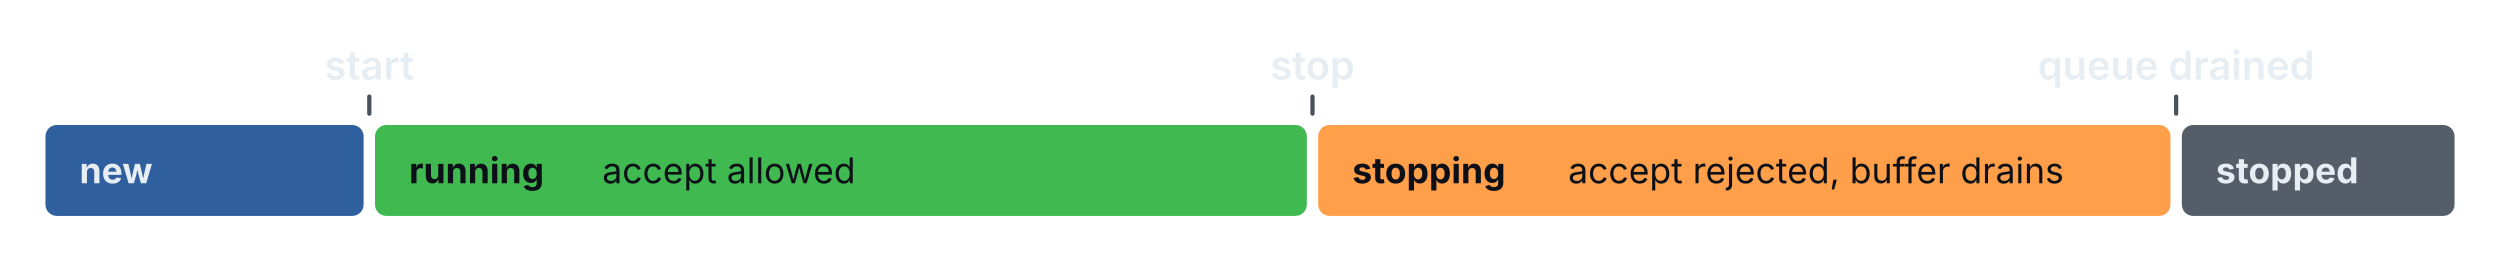
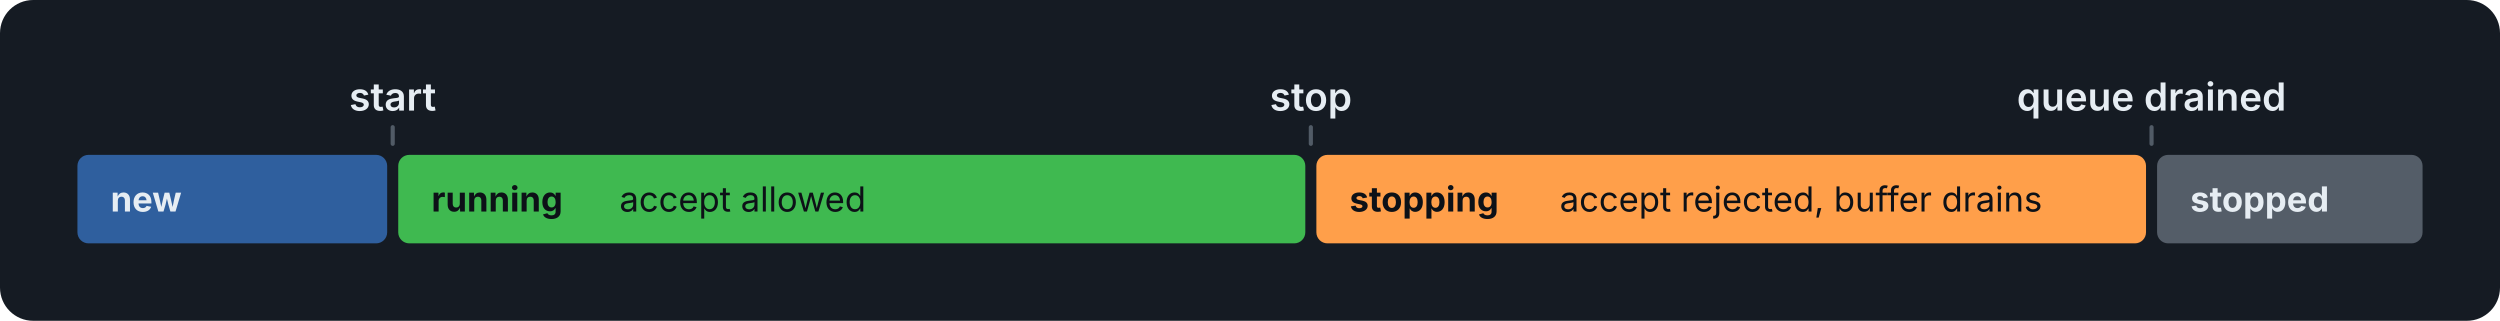
- <svg xmlns="http://www.w3.org/2000/svg" viewBox="0 0 880 92" width="880" height="92" role="img">
-   <rect x="16.0" y="44.0" width="112.0" height="32.0" rx="4" fill="#2F5F9E" />
-   <text x="28.0" y="64.5" font-family="-apple-system, BlinkMacSystemFont, 'Segoe UI', Inter, Helvetica, Arial, sans-serif" font-size="12.5" font-weight="650" fill="#E6EDF3" text-anchor="start">new</text>
-   <rect x="132.0" y="44.0" width="328.0" height="32.0" rx="4" fill="#3FB950" />
-   <text x="144.0" y="64.5" font-family="-apple-system, BlinkMacSystemFont, 'Segoe UI', Inter, Helvetica, Arial, sans-serif" font-size="12.5" font-weight="650" fill="#0D1117" text-anchor="start">running</text>
-   <text x="212.0" y="64.5" font-family="-apple-system, BlinkMacSystemFont, 'Segoe UI', Inter, Helvetica, Arial, sans-serif" font-size="12.5" font-weight="400" fill="#0D1117" text-anchor="start">accept allowed</text>
-   <rect x="464.0" y="44.0" width="300.0" height="32.0" rx="4" fill="#FF9F4A" />
-   <text x="476.0" y="64.5" font-family="-apple-system, BlinkMacSystemFont, 'Segoe UI', Inter, Helvetica, Arial, sans-serif" font-size="12.5" font-weight="650" fill="#0D1117" text-anchor="start">stopping</text>
-   <text x="552.0" y="64.5" font-family="-apple-system, BlinkMacSystemFont, 'Segoe UI', Inter, Helvetica, Arial, sans-serif" font-size="12.5" font-weight="400" fill="#0D1117" text-anchor="start">accept rejected, buffer drains</text>
-   <rect x="768.0" y="44.0" width="96.0" height="32.0" rx="4" fill="#545D68" />
-   <text x="780.0" y="64.5" font-family="-apple-system, BlinkMacSystemFont, 'Segoe UI', Inter, Helvetica, Arial, sans-serif" font-size="12.5" font-weight="650" fill="#E6EDF3" text-anchor="start">stopped</text>
-   <text x="130.0" y="28.0" font-family="-apple-system, BlinkMacSystemFont, 'Segoe UI', Inter, Helvetica, Arial, sans-serif" font-size="14" font-weight="600" fill="#E6EDF3" text-anchor="middle">start</text>
-   <path d="M130.0,34 L130.0,40" stroke="#4A525C" stroke-width="1.5" fill="none" stroke-linecap="round" stroke-linejoin="round" />
-   <text x="462.0" y="28.0" font-family="-apple-system, BlinkMacSystemFont, 'Segoe UI', Inter, Helvetica, Arial, sans-serif" font-size="14" font-weight="600" fill="#E6EDF3" text-anchor="middle">stop</text>
-   <path d="M462.0,34 L462.0,40" stroke="#4A525C" stroke-width="1.5" fill="none" stroke-linecap="round" stroke-linejoin="round" />
-   <text x="766.0" y="28.0" font-family="-apple-system, BlinkMacSystemFont, 'Segoe UI', Inter, Helvetica, Arial, sans-serif" font-size="14" font-weight="600" fill="#E6EDF3" text-anchor="middle">queue drained</text>
-   <path d="M766.0,34 L766.0,40" stroke="#4A525C" stroke-width="1.5" fill="none" stroke-linecap="round" stroke-linejoin="round" />
+ <svg xmlns="http://www.w3.org/2000/svg" viewBox="0 0 904 116" width="904" height="116" role="img">
+   <rect width="904" height="116" rx="12" fill="#151B23" />
+   <g transform="translate(12,12)">
+     <rect x="16.0" y="44.0" width="112.0" height="32.0" rx="4" fill="#2F5F9E" />
+     <text x="28.0" y="64.5" font-family="-apple-system, BlinkMacSystemFont, 'Segoe UI', Inter, Helvetica, Arial, sans-serif" font-size="12.5" font-weight="650" fill="#E6EDF3" text-anchor="start">new</text>
+     <rect x="132.0" y="44.0" width="328.0" height="32.0" rx="4" fill="#3FB950" />
+     <text x="144.0" y="64.5" font-family="-apple-system, BlinkMacSystemFont, 'Segoe UI', Inter, Helvetica, Arial, sans-serif" font-size="12.5" font-weight="650" fill="#0D1117" text-anchor="start">running</text>
+     <text x="212.0" y="64.5" font-family="-apple-system, BlinkMacSystemFont, 'Segoe UI', Inter, Helvetica, Arial, sans-serif" font-size="12.5" font-weight="400" fill="#0D1117" text-anchor="start">accept allowed</text>
+     <rect x="464.0" y="44.0" width="300.0" height="32.0" rx="4" fill="#FF9F4A" />
+     <text x="476.0" y="64.5" font-family="-apple-system, BlinkMacSystemFont, 'Segoe UI', Inter, Helvetica, Arial, sans-serif" font-size="12.5" font-weight="650" fill="#0D1117" text-anchor="start">stopping</text>
+     <text x="552.0" y="64.5" font-family="-apple-system, BlinkMacSystemFont, 'Segoe UI', Inter, Helvetica, Arial, sans-serif" font-size="12.5" font-weight="400" fill="#0D1117" text-anchor="start">accept rejected, buffer drains</text>
+     <rect x="768.0" y="44.0" width="96.0" height="32.0" rx="4" fill="#545D68" />
+     <text x="780.0" y="64.5" font-family="-apple-system, BlinkMacSystemFont, 'Segoe UI', Inter, Helvetica, Arial, sans-serif" font-size="12.5" font-weight="650" fill="#E6EDF3" text-anchor="start">stopped</text>
+     <text x="130.0" y="28.0" font-family="-apple-system, BlinkMacSystemFont, 'Segoe UI', Inter, Helvetica, Arial, sans-serif" font-size="14" font-weight="600" fill="#E6EDF3" text-anchor="middle">start</text>
+     <path d="M130.0,34 L130.0,40" stroke="#515B66" stroke-width="1.5" fill="none" stroke-linecap="round" stroke-linejoin="round" />
+     <text x="462.0" y="28.0" font-family="-apple-system, BlinkMacSystemFont, 'Segoe UI', Inter, Helvetica, Arial, sans-serif" font-size="14" font-weight="600" fill="#E6EDF3" text-anchor="middle">stop</text>
+     <path d="M462.0,34 L462.0,40" stroke="#515B66" stroke-width="1.5" fill="none" stroke-linecap="round" stroke-linejoin="round" />
+     <text x="766.0" y="28.0" font-family="-apple-system, BlinkMacSystemFont, 'Segoe UI', Inter, Helvetica, Arial, sans-serif" font-size="14" font-weight="600" fill="#E6EDF3" text-anchor="middle">queue drained</text>
+     <path d="M766.0,34 L766.0,40" stroke="#515B66" stroke-width="1.5" fill="none" stroke-linecap="round" stroke-linejoin="round" />
+   </g>
</svg>
